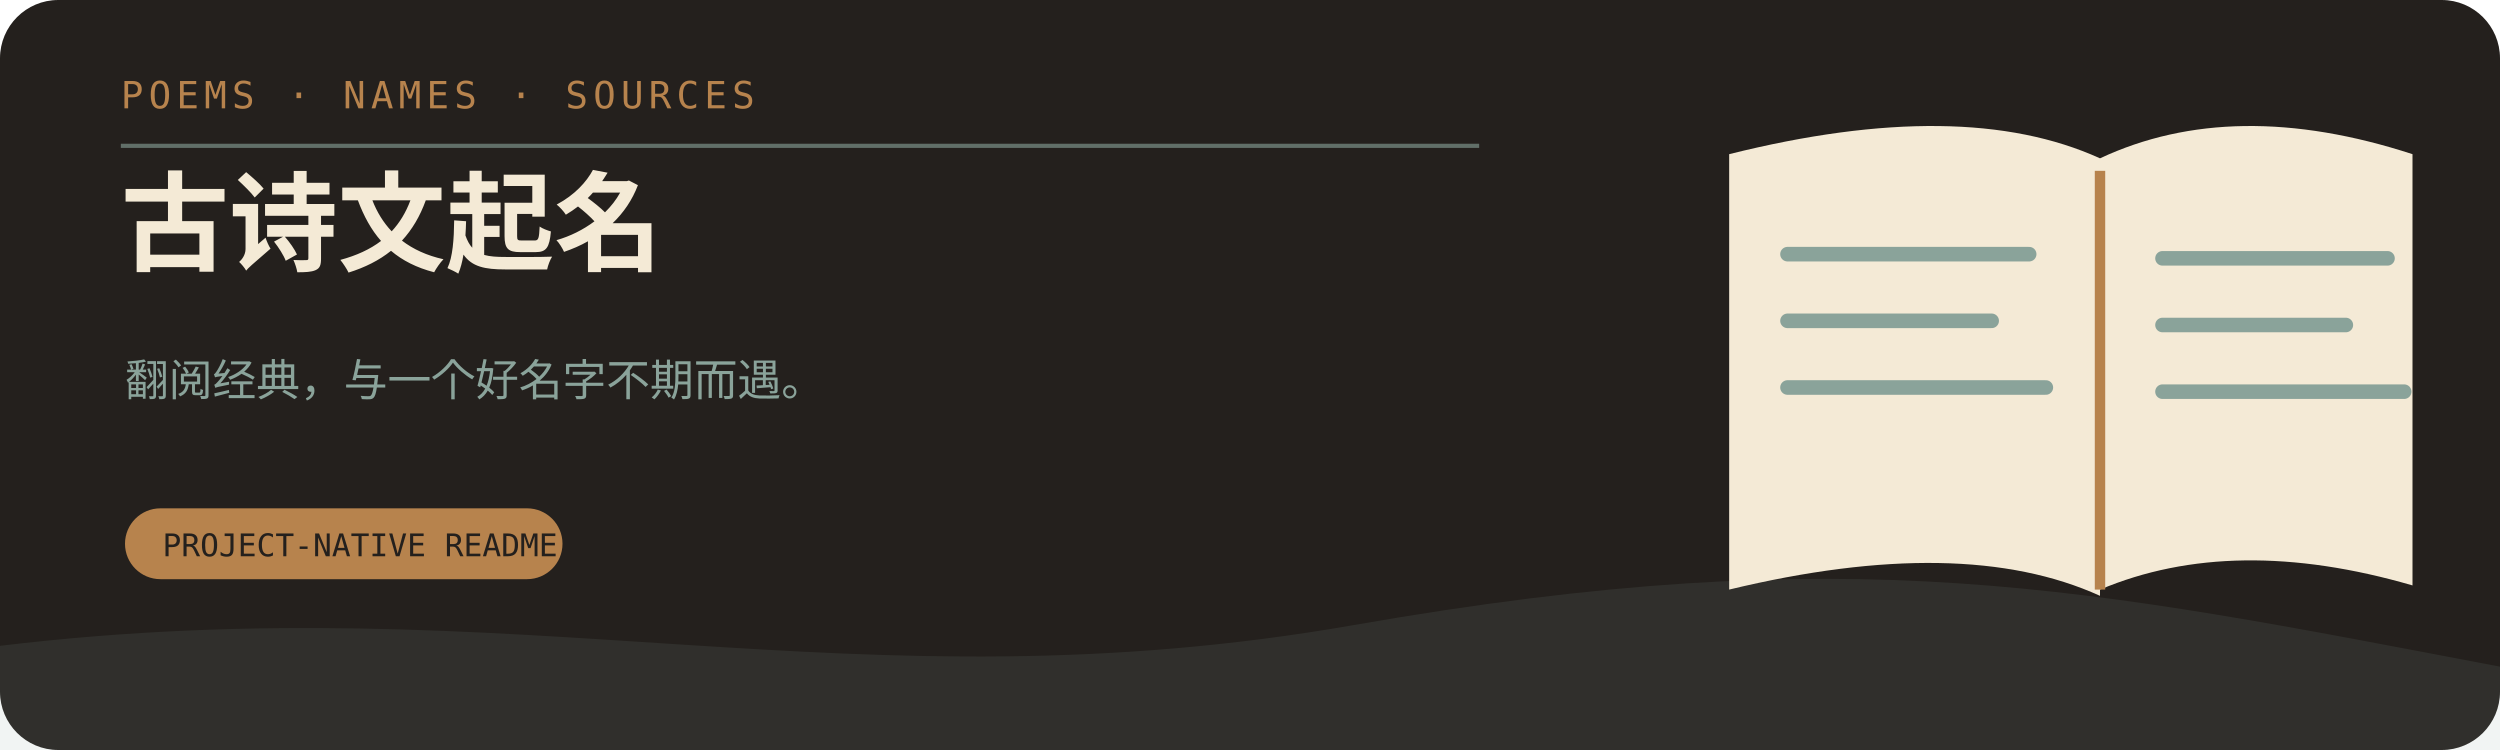
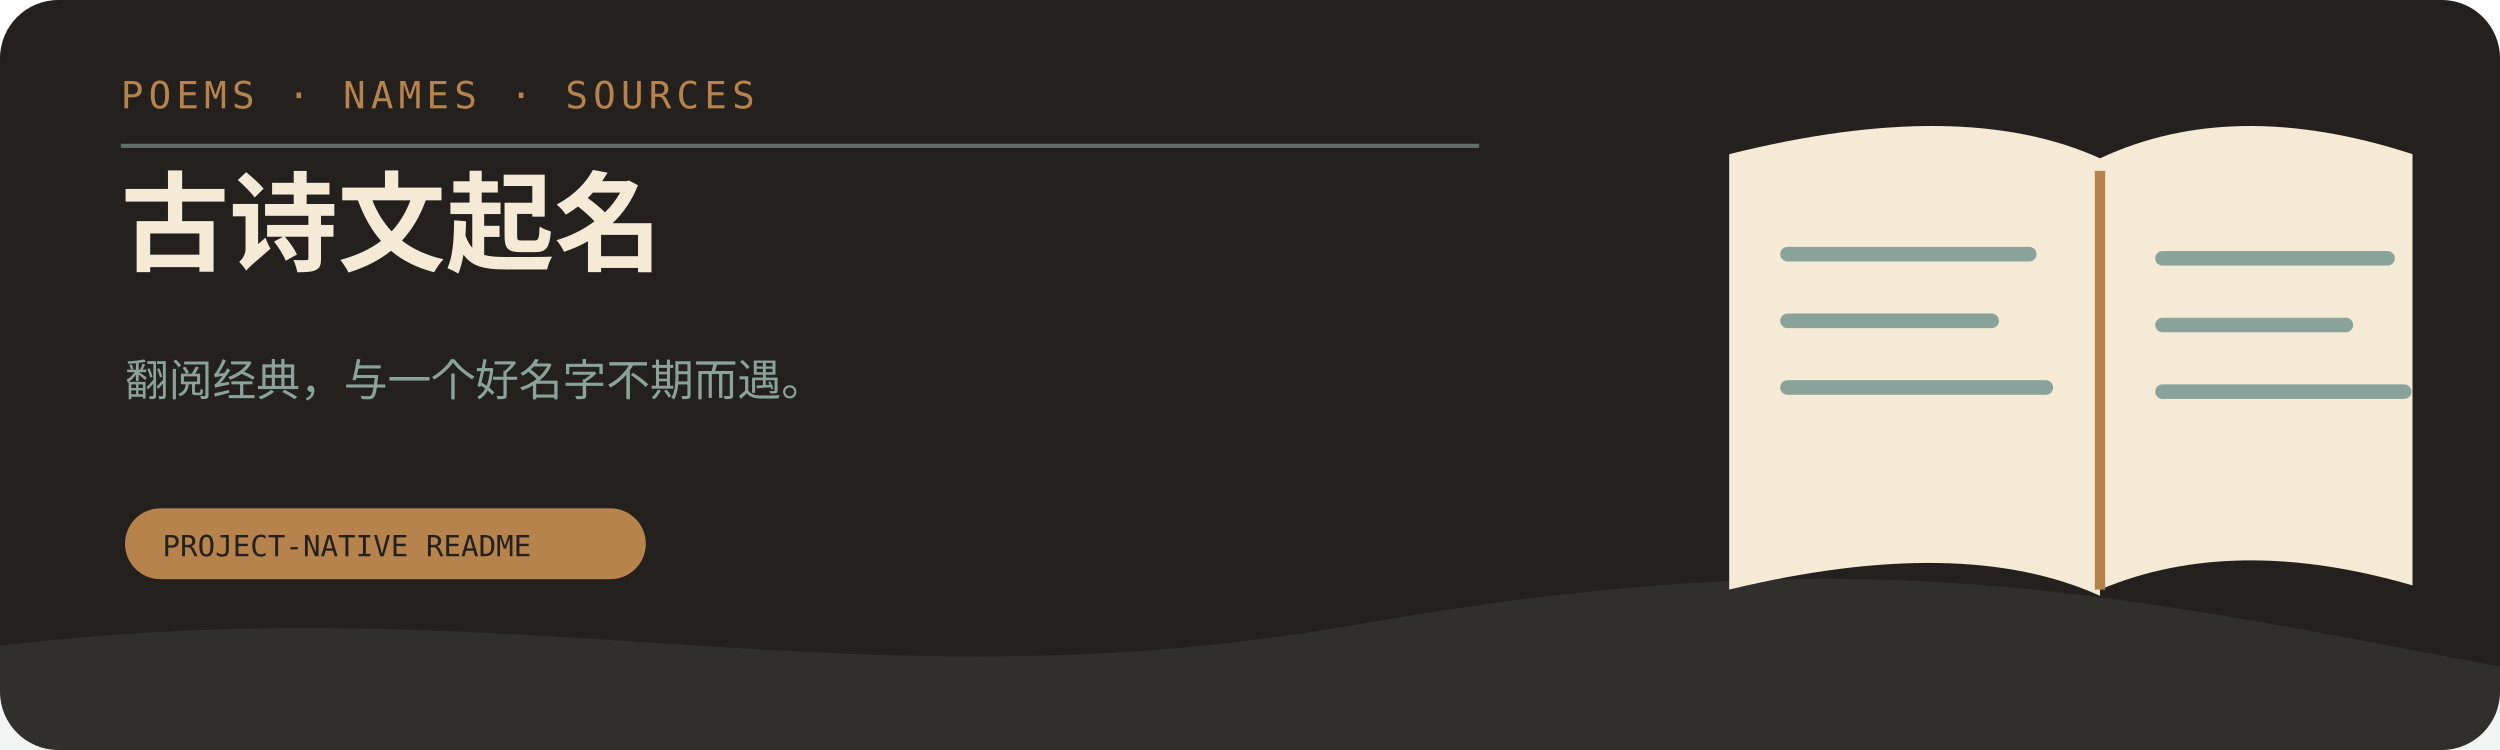
<svg xmlns="http://www.w3.org/2000/svg" width="1200" height="360" viewBox="0 0 1200 360" role="img" aria-labelledby="title desc">
  <rect width="1200" height="360" rx="28" fill="#24201d" />
  <path d="M0 310C250 280 410 342 650 300s350-18 550 20v40H0Z" fill="#8aa39a" opacity=".12" />
  <text x="58" y="52" fill="#b7834d" font-family="ui-monospace, SFMono-Regular, Menlo, monospace" font-size="18" letter-spacing="2.5">POEMS · NAMES · SOURCES</text>
  <path d="M58 70H710" stroke="#8aa39a" stroke-width="2" opacity=".6" />
  <text x="58" y="126" fill="#f4ead6" font-family="-apple-system, BlinkMacSystemFont, Segoe UI, PingFang SC, sans-serif" font-size="52" font-weight="700">古诗文起名</text>
  <text x="60" y="190" fill="#8aa39a" font-family="-apple-system, BlinkMacSystemFont, Segoe UI, PingFang SC, sans-serif" font-size="21">翻阅经典，与一个好名字不期而遇。</text>
  <g transform="translate(60 244)">
-     <rect width="210" height="34" rx="17" fill="#b7834d" />
-     <text x="18" y="23" fill="#24201d" font-family="ui-monospace, SFMono-Regular, Menlo, monospace" font-size="15">PROJECT-NATIVE README</text>
+     <rect width="250" height="34" rx="17" fill="#b7834d" />
+     <text x="18" y="23" fill="#24201d" font-family="ui-monospace, SFMono-Regular, Menlo, monospace" font-size="14">PROJECT-NATIVE README</text>
  </g>
  <g transform="translate(830 42)">
    <path d="M0 32q112-28 178 2v210q-66-30-178-3Z" fill="#f4ead6" />
    <path d="M178 34q64-30 150-2v207q-86-25-150 2Z" fill="#f4ead6" />
    <path d="M178 40v201" stroke="#b7834d" stroke-width="5" />
    <path d="M28 80h116M28 112h98M28 144h124M208 82h108M208 114h88M208 146h116" stroke="#8aa39a" stroke-width="7" stroke-linecap="round" />
  </g>
</svg>
